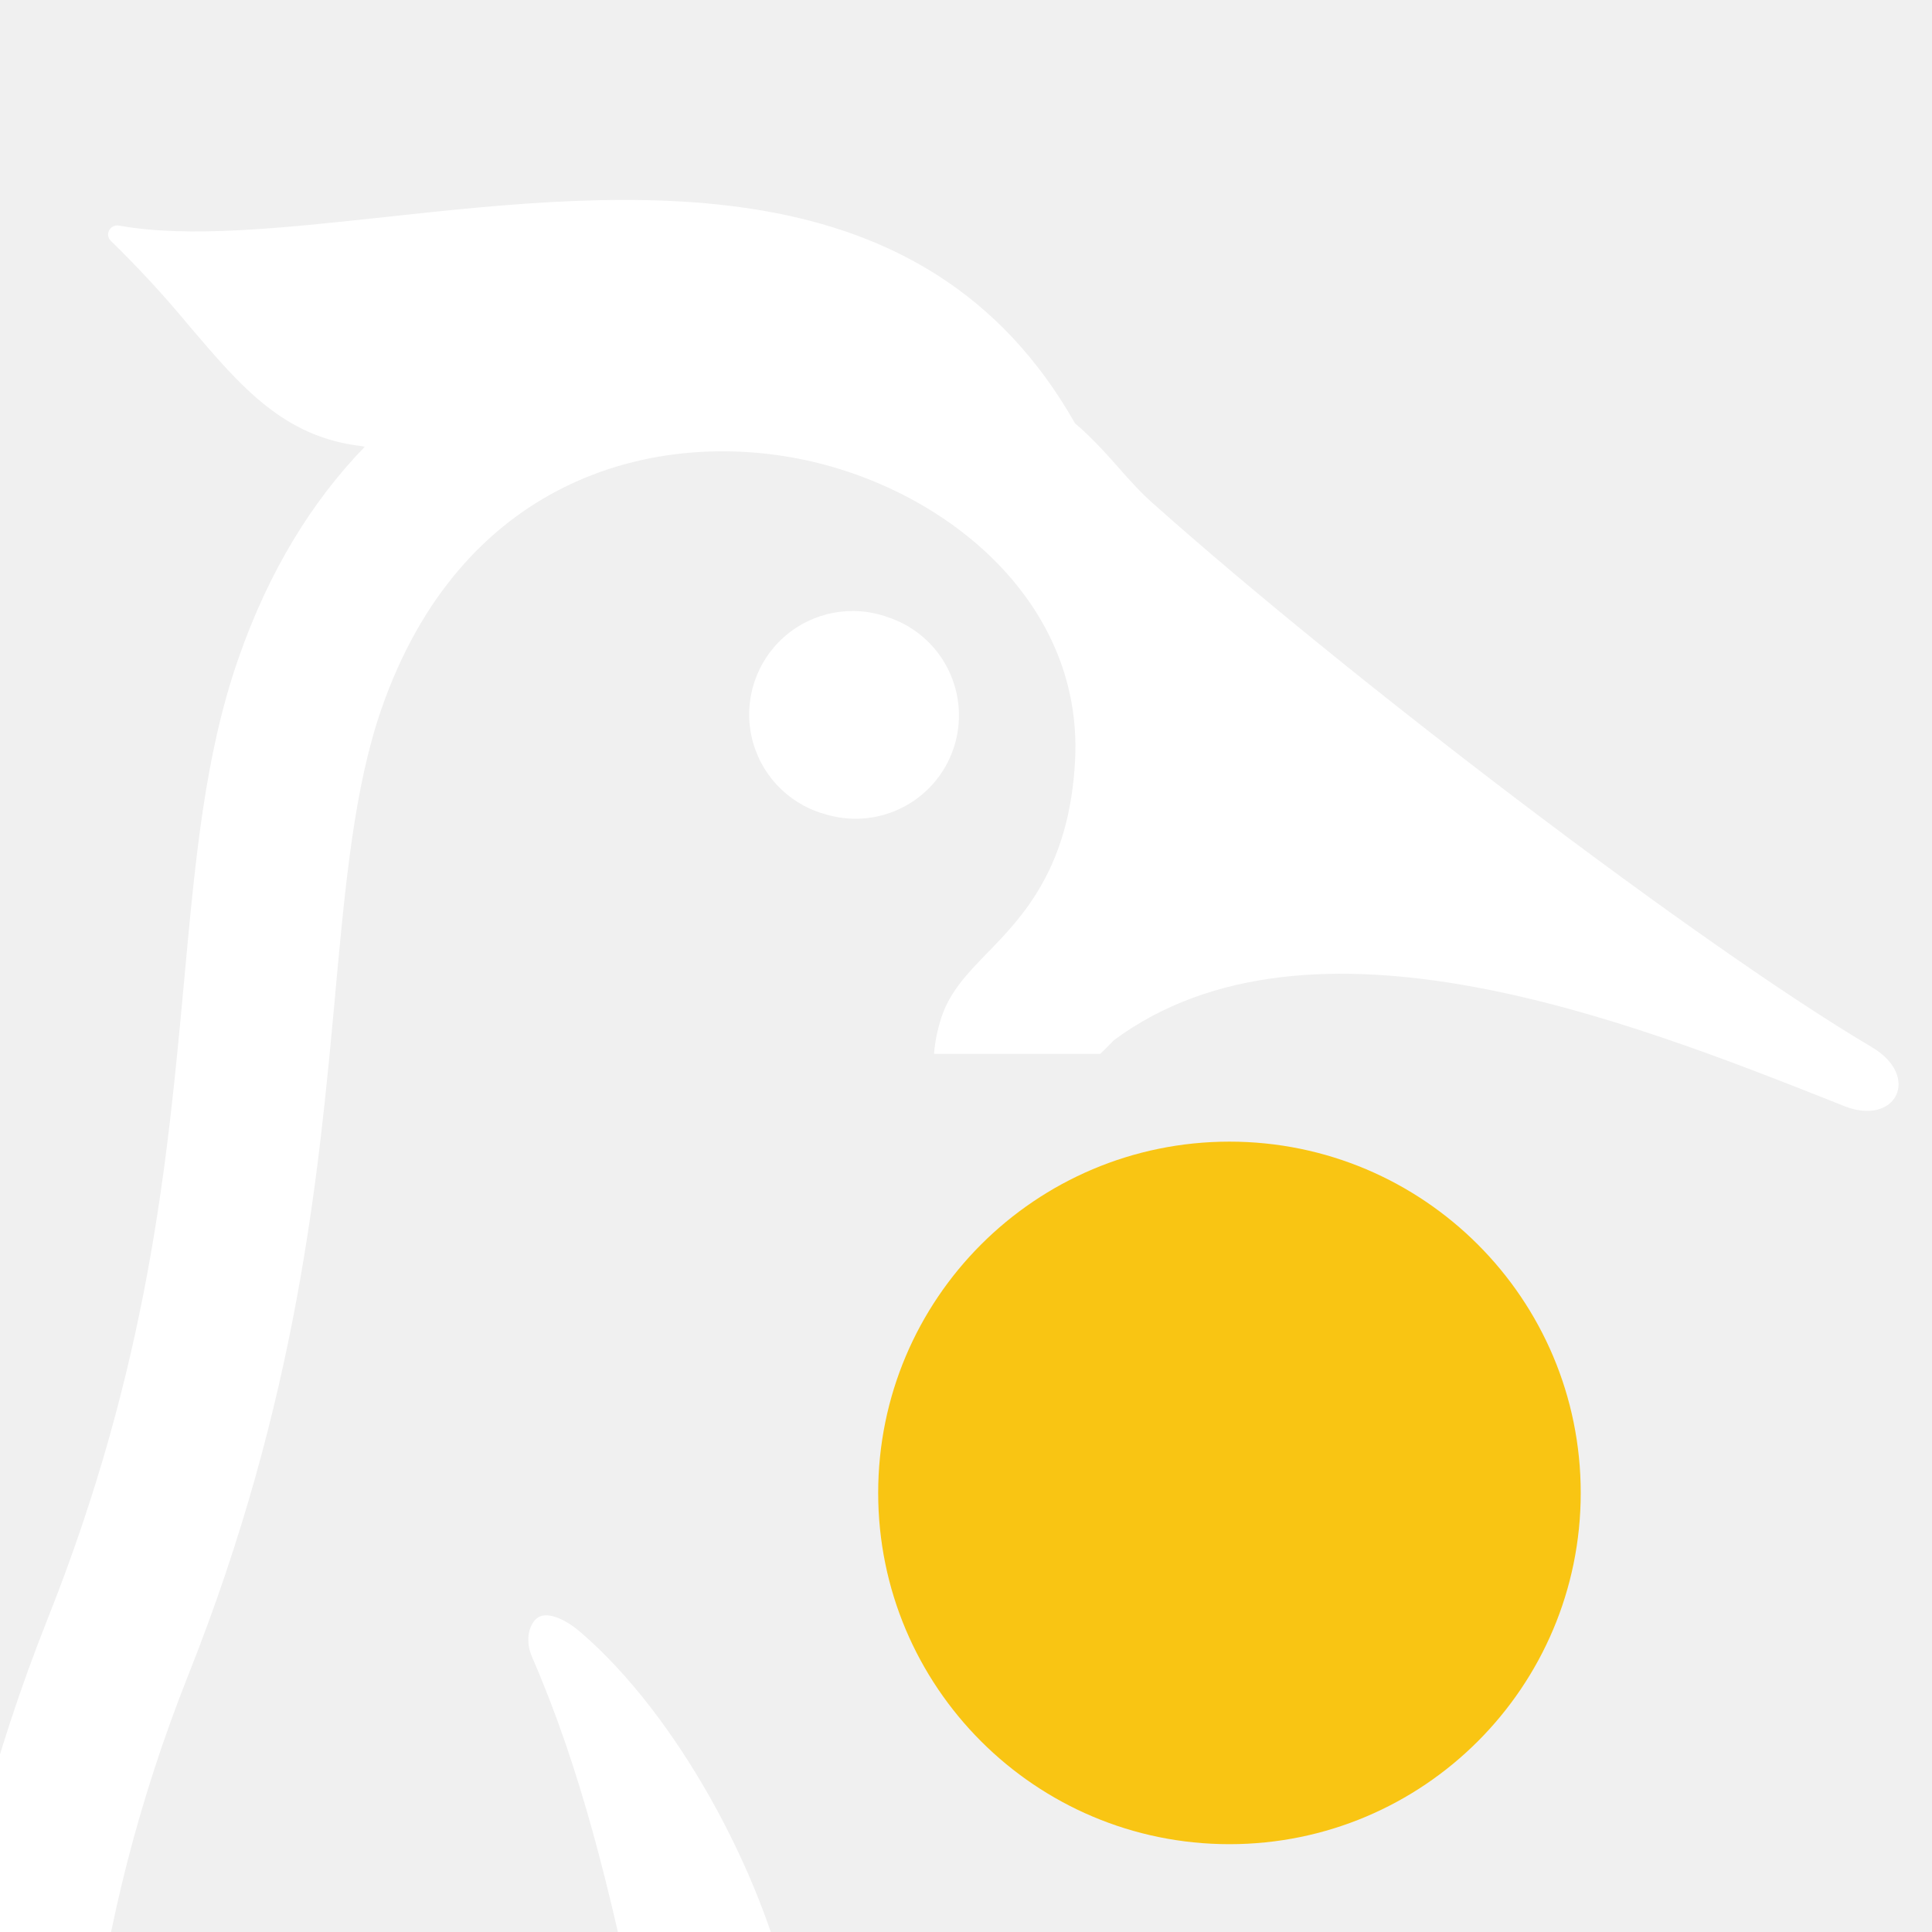
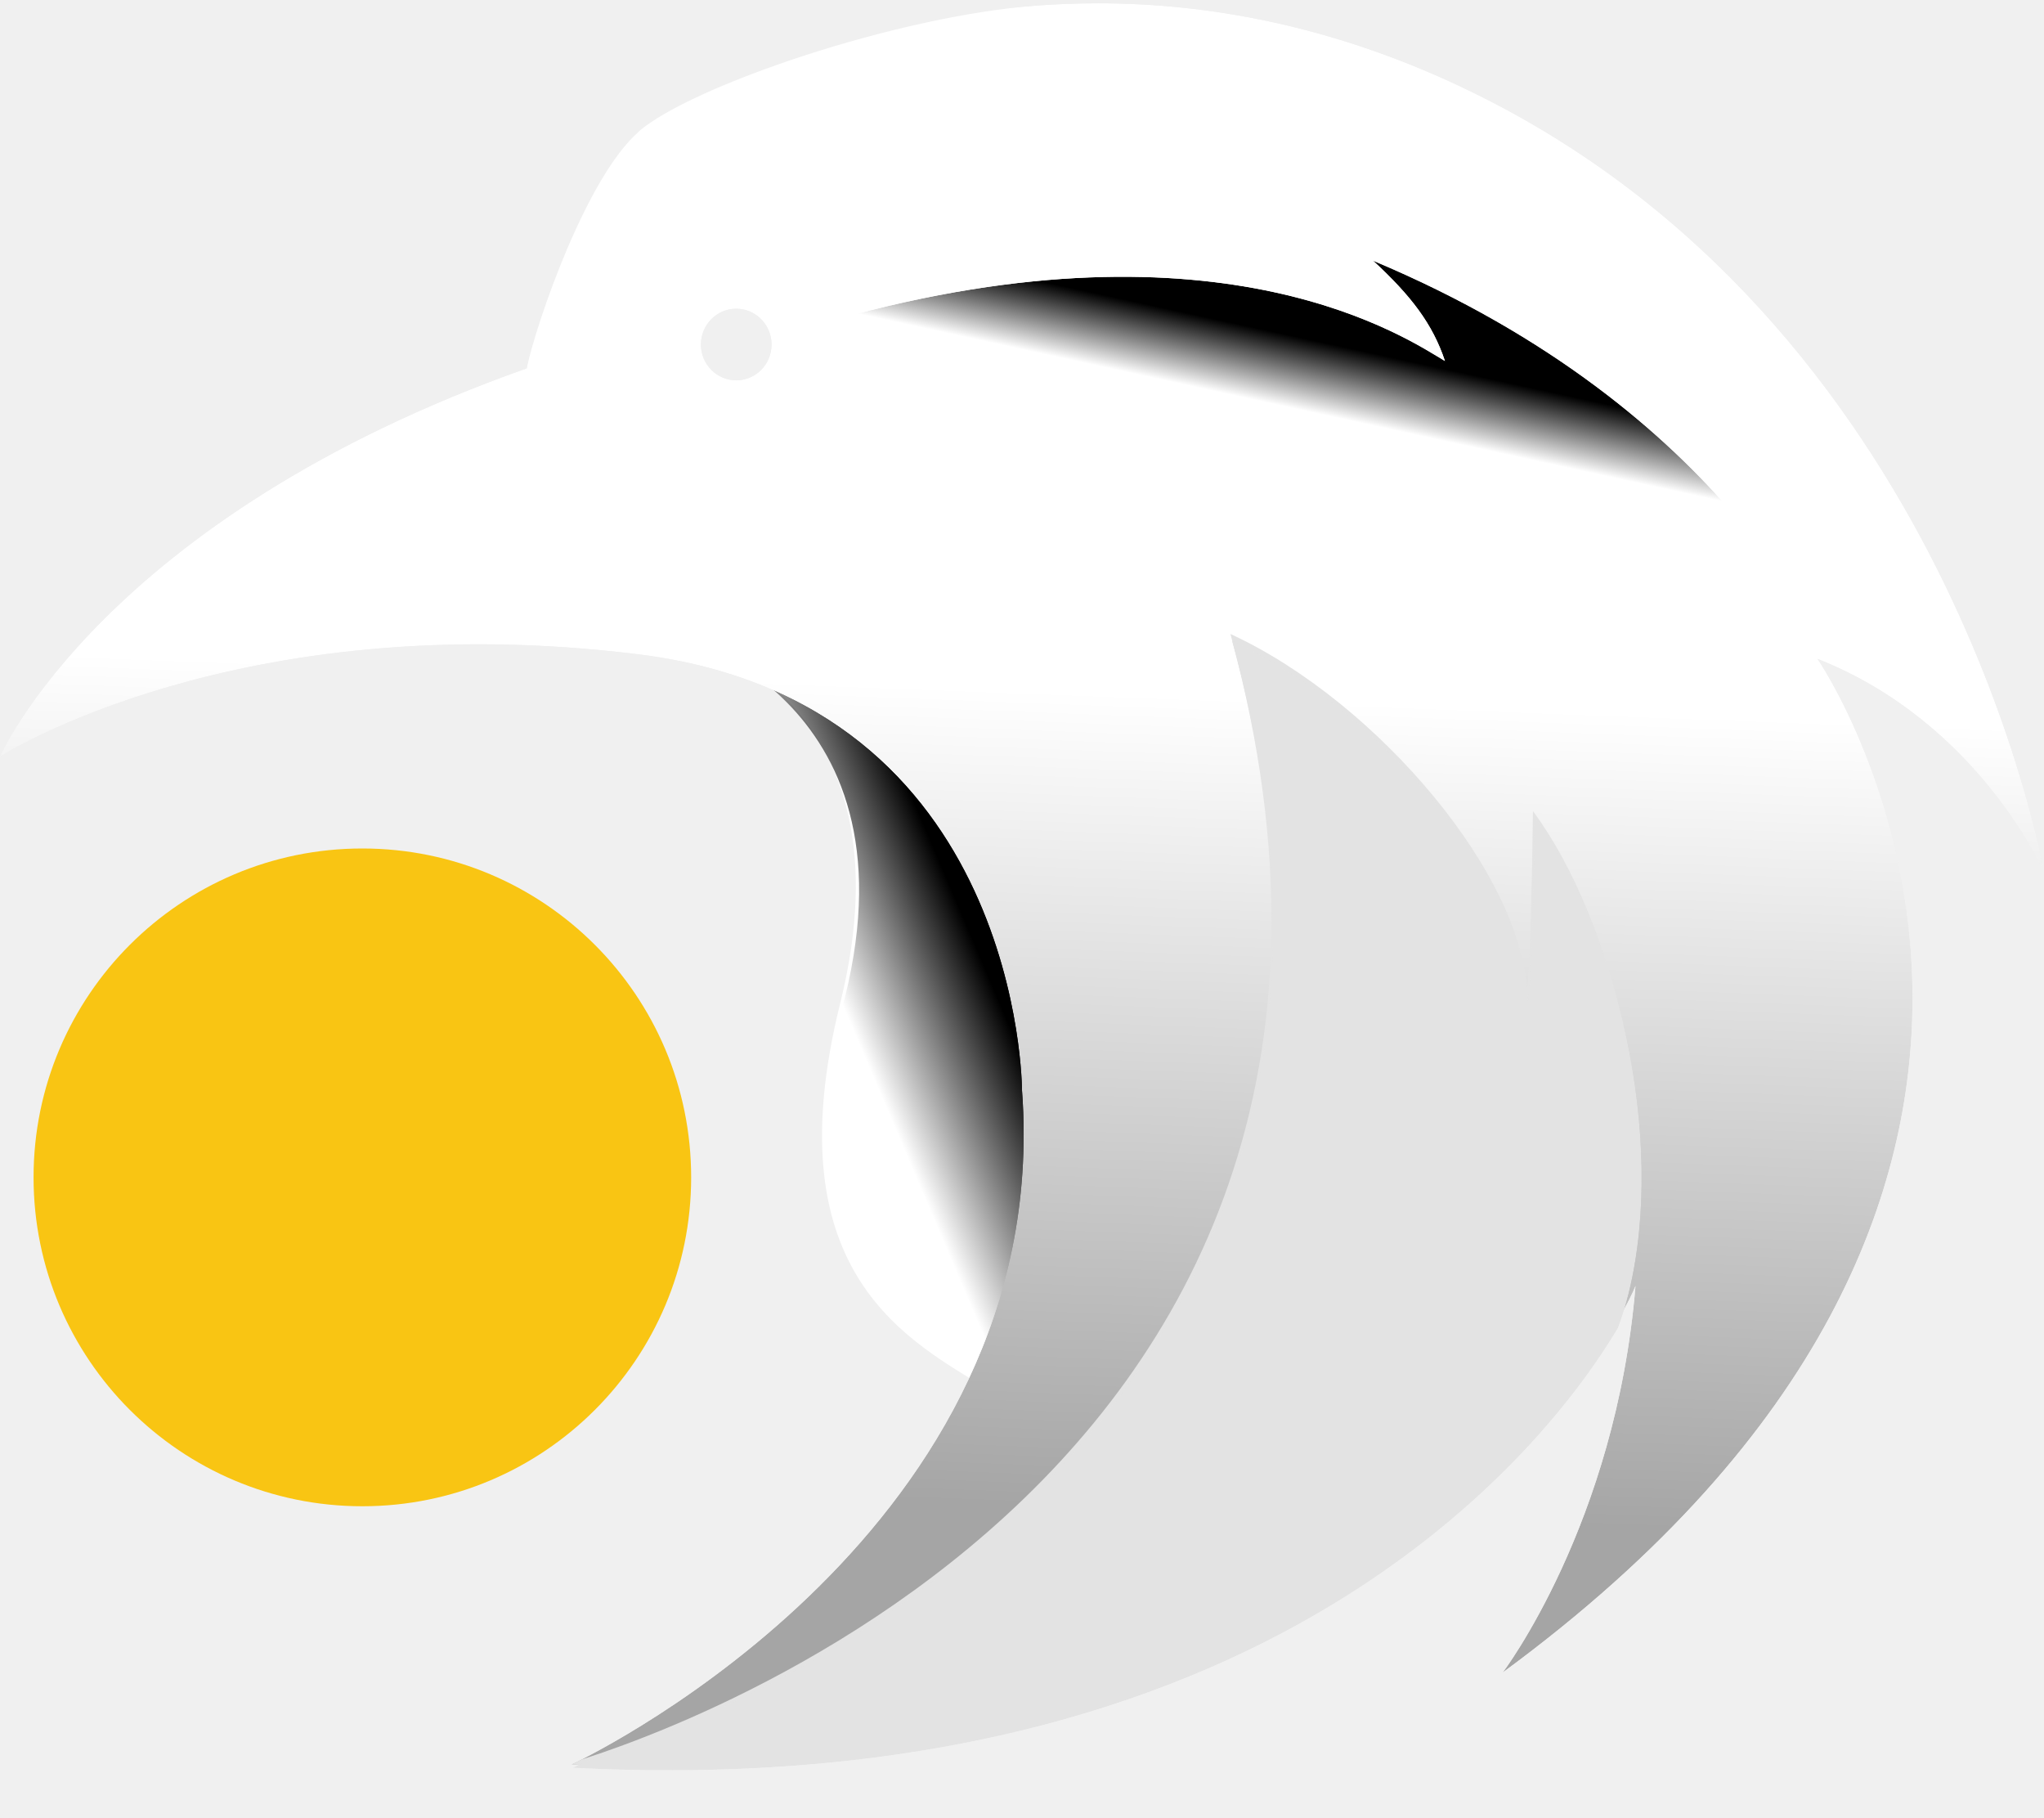
- <svg xmlns="http://www.w3.org/2000/svg" fill="none" viewBox="0 0 22 22">
-   <g clip-path="url(#a)">
-     <path fill="#fff" fill-rule="evenodd" d="M2.157 3.714a12.067 12.067 0 0 0-.894-.97c-.074-.072-.01-.193.092-.175.798.143 1.857.029 3.016-.096 2.791-.302 6.163-.666 7.87 2.347.193.164.345.335.492.5.127.145.252.285.397.413 2.24 1.997 6.238 5.04 8.188 6.193.56.333.273.902-.316.67l-.15-.06c-2.285-.903-5.936-2.346-8.169-.69a6.748 6.748 0 0 1-.153.154h-1.894c.011-.139.039-.276.083-.411.096-.297.3-.506.512-.726l.012-.012c.397-.408.94-.966 1-2.208v-.001c.084-1.827-1.524-3.104-3.156-3.42-1.682-.326-3.839.247-4.744 2.852-.31.896-.41 1.986-.526 3.247v.005c-.189 2.054-.425 4.609-1.672 7.746-2.279 5.739-.979 10.848.401 16.254l.02.082c.474 1.864.96 3.773 1.31 5.758l.457-.982.116-.259c1.88-4.292 3.96-11.339 2.835-16.782-.347-1.677-.676-3.01-1.226-4.276-.089-.206-.022-.384.062-.444.093-.07.287-.013.495.167 1.083.931 2.062 2.71 2.387 4.207 1.284 5.918-.955 13.18-2.919 17.668a96.584 96.584 0 0 1 1.97 8.711c1.807-3.263 1.692-7.026.672-9.46a.853.853 0 0 1-.056-.48c.481-2.77 1.546-5.052 2.577-7.259l.008-.016c1.22-2.616 2.373-5.088 2.663-8.369A21.25 21.25 0 0 0 14 22h1.726c-.006.57-.035 1.154-.088 1.746a18.988 18.988 0 0 1-.508 2.981l2.383-1.372 1.152-2.669a.862.862 0 1 1 1.581.687l-1.285 2.95-.68 2.858a.864.864 0 0 1-1.678-.408l.256-1.052-1.707.981a9.086 9.086 0 0 0-.207.124c-.195.12-.418.256-.583.317-.47 1.248-1.014 2.416-1.55 3.566l-.005.011c-.994 2.129-1.935 4.143-2.393 6.572 1.579 4.038.696 9.211-2.184 12.674a.866.866 0 0 1-1.517-.41c-.428-2.567-.943-5.374-1.783-8.697a13.09 13.09 0 0 1-.86 1.424.86.86 0 0 1-.922.323.857.857 0 0 1-.633-.744c-.294-2.81-.978-5.503-1.642-8.107-1.452-5.687-2.818-11.059-.332-17.317 1.15-2.891 1.364-5.2 1.553-7.24l.003-.029.001-.015c.126-1.368.234-2.552.613-3.644.353-1.021.855-1.817 1.443-2.423l-.036-.007c-.885-.103-1.365-.666-1.961-1.366ZM9.83 9.32a1.177 1.177 0 0 1-.456-.056v.001a1.178 1.178 0 1 1 .736-2.237 1.177 1.177 0 0 1-.28 2.292Z" clip-rule="evenodd" />
+ <svg xmlns="http://www.w3.org/2000/svg" xmlns:xlink="http://www.w3.org/1999/xlink" width="36" height="32" version="1.1" viewBox="0 0 36 32" id="svg13">
+   <defs id="defs6">
+     <path id="path-1" d="m2.999 6.823c-1.184 4.786 1.198 5.872 2.457 6.586 0.261 0.163 0.507 0.275 0.716 0.331 0 0 5.899-10.994-5.849-13.564l-0.322 0.061s4.373 1.069 3.057 6.392z" />
+     <linearGradient id="linearGradient-3" x1="4.892" x2="7.25" y1="6.191" y2="4.391" gradientTransform="scale(.74739 1.338)" gradientUnits="userSpaceOnUse">
+       <stop stop-opacity="0" offset="0" id="stop1" />
+       <stop offset="1" id="stop2" />
+     </linearGradient>
+     <path id="path-4" d="m11.25 2.319c-0.924 0.801-1.805 3.372-1.974 4.167-7.46 2.638-9.276 6.835-9.276 6.835s4.178-2.678 11.25-1.799c6.75 0.839 6.75 7.675 6.75 7.675 0.02 0.263 0.029 0.521 0.029 0.775 0.006 7.398-7.964 11.097-7.964 11.097 13.974 0.72 18.395-7.555 18.74-8.425-0.345 4.187-2.339 6.806-2.339 6.806 5.736-4.211 7.216-8.53 7.218-11.865 0.002-3.55-1.672-5.983-1.672-5.983 2.842 1.119 3.987 3.757 3.987 3.757s-1.658-9.714-10.184-13.791c-0.016-0.008-0.032-0.015-0.048-0.023-0.02-0.01-0.04-0.019-0.06-0.029-2.273-1.067-4.429-1.458-6.368-1.458-0.363 0-0.718 0.014-1.065 0.039-2.479 0.182-6.101 1.419-7.025 2.219zm1.095 3.748c0-0.348 0.278-0.63 0.622-0.63 0.343 0 0.622 0.282 0.622 0.63 0 0.348-0.278 0.63-0.622 0.63-0.343 0-0.622-0.282-0.622-0.63" />
+     <linearGradient id="linearGradient-6" x1="17.403" x2="16.718" y1="13.095" y2="28.54" gradientTransform="scale(1.0767 .92877)" gradientUnits="userSpaceOnUse">
+       <stop stop-color="#fff" offset="0" id="stop3" />
+       <stop stop-color="#A5A5A5" offset="1" id="stop4" />
+     </linearGradient>
+     <path id="path-7" d="m9.276 6.486c-7.46 2.638-9.276 6.835-9.276 6.835s4.178-2.678 11.25-1.799c6.75 0.839 6.75 7.675 6.75 7.675 0.592 7.915-7.934 11.872-7.934 11.872 13.974 0.72 18.395-7.555 18.74-8.425-0.345 4.187-2.339 6.806-2.339 6.806 11.842-8.694 5.546-17.848 5.546-17.848 2.842 1.119 3.987 3.757 3.987 3.757s-1.658-9.714-10.184-13.791c-2.313-1.106-4.507-1.509-6.476-1.509-5.29 0-9.708 4.747-10.063 6.426z" />
+     <path id="path-9" d="m0.184 19.762c-0.119 0.06-0.184 0.091-0.184 0.091 12.219 0.627 17.138-5.595 18.414-7.751 0.074-0.204 0.137-0.409 0.187-0.616 0.671-2.749-0.237-6.455-1.659-8.367-0.039 3.068-0.118 3.227-0.118 3.227 0-2.032-2.607-5.14-5.213-6.335 3.916 14.266-9.243 19.062-11.427 19.752" />
+     <path id="path-11" d="m10.84 1.776c-0.603-0.351-3.877-2.648-10.761-0.722l17.486 5.938s-1.662-4.333-7.991-6.982c0.673 0.622 1.048 1.113 1.266 1.766" />
+     <linearGradient id="linearGradient-13" x1="7.756" x2="8.602" y1="5.54" y2="3.985" gradientTransform="scale(1.5826 .63187)" gradientUnits="userSpaceOnUse">
+       <stop stop-opacity="0" offset="0" id="stop5" />
+       <stop offset="1" id="stop6" />
+     </linearGradient>
+   </defs>
+   <g fill="none" fill-rule="evenodd" id="g13">
+     <g transform="translate(-254,-311)" id="g12">
+       <g id="shapes" transform="translate(254,311)">
+         <path d="m12.174 11.274s3.959 1.022 2.624 6.391c-1.201 4.827 1.266 5.965 2.668 6.838 0.264 0.165 0.514 0.278 0.726 0.334 0 0 5.9-10.972-6.018-13.564" fill="#fff" id="path6" />
+         <g transform="translate(11.826 10.922)" id="g7">
+           <mask id="mask-2" fill="#ffffff">
+             <use xlink:href="#path-1" id="use6" />
+           </mask>
+           <path d="m2.909 7.046c-1.201 4.764 1.858 6.084 2.557 6.364 0.264 0.163 0.514 0.274 0.726 0.33 0 0 5.9-10.829-6.018-13.388 0 0 4.135 1.202 2.799 6.501z" fill="url(#linearGradient-3)" mask="url(#mask-2)" id="path7" />
+         </g>
+         <mask id="mask-5" fill="#ffffff">
+           <use xlink:href="#path-4" id="use7" />
+         </mask>
+         <path d="m11.25 2.28c-1.316-0.321-1.974-0.481-1.974-0.481s0.355 3.008 0 4.687c-7.46 2.638-9.276 6.835-9.276 6.835s4.178-2.678 11.25-1.799c6.75 0.839 6.75 7.675 6.75 7.675 0.02 0.263 0.029 0.521 0.029 0.775 0.006 7.398-7.964 11.097-7.964 11.097 13.974 0.72 18.395-7.555 18.74-8.425-0.345 4.187-2.339 6.806-2.339 6.806 5.736-4.211 7.216-8.53 7.218-11.865 0.002-3.55-1.672-5.983-1.672-5.983 2.842 1.119 3.987 3.757 3.987 3.757s-1.658-9.714-10.184-13.791c-0.016-0.008-0.032-0.015-0.048-0.023-0.02-0.01-0.04-0.019-0.06-0.029-2.273-1.067-4.429-1.458-6.368-1.458-0.363 0-0.718 0.014-1.065 0.039-4.71 0.346-7.025 2.181-7.025 2.181zm1.095 3.786c0-0.348 0.278-0.63 0.622-0.63 0.343 0 0.622 0.282 0.622 0.63 0 0.348-0.278 0.63-0.622 0.63-0.343 0-0.622-0.282-0.622-0.63" fill="url(#linearGradient-6)" mask="url(#mask-5)" id="path8" />
+         <mask id="mask-8" fill="#ffffff">
+           <use xlink:href="#path-7" id="use8" />
+         </mask>
+         <path d="m9.947 31.07s15.987-4.317 11.724-19.907c2.605 1.199 5.21 4.317 5.21 6.356 0 0 0.079-0.16 0.118-3.238 1.421 1.919 2.329 5.636 1.658 8.395-1.265 5.198-10.066 9.354-18.711 8.395" fill="#e3e3e3" mask="url(#mask-8)" id="path9" />
+         <g transform="translate(10.087 11.274)" id="g10">
+           <mask id="mask-10" fill="#ffffff">
+             <use xlink:href="#path-9" id="use9" />
+           </mask>
+           <path d="m0.184 19.762c-0.119 0.06-0.184 0.091-0.184 0.091 12.219 0.627 17.138-5.595 18.414-7.751 0.074-0.204 0.137-0.409 0.187-0.616 0.671-2.749-0.237-6.455-1.659-8.367-0.039 3.068-0.118 3.227-0.118 3.227 0-2.032-2.607-5.14-5.213-6.335 3.916 14.266-9.243 19.062-11.427 19.752" fill="#e3e3e3" mask="url(#mask-10)" id="path10" />
+         </g>
+         <g transform="translate(14.609 4.58)" id="g11">
+           <mask id="mask-12" fill="#ffffff">
+             <use xlink:href="#path-11" id="use10" />
+           </mask>
+           <path d="m10.84 1.776c-0.603-0.351-3.877-2.648-10.761-0.722l17.486 5.938s-1.662-4.333-7.991-6.982c0.673 0.622 1.048 1.113 1.266 1.766" fill="url(#linearGradient-13)" mask="url(#mask-12)" id="path11" />
+         </g>
+       </g>
+     </g>
  </g>
-   <path fill="#F9C513" d="M14 21a4 4 0 1 0 0-8 4 4 0 0 0 0 8Z" />
-   <defs>
-     <clipPath id="a">
-       <path fill="#fff" d="M0 0h22v22H0z" />
-     </clipPath>
-   </defs>
+   <path d="m 6.382,26.522 a 5.791,5.791 0 1 0 0,-11.582 5.791,5.791 0 0 0 0,11.582 z" fill="#f9c513" id="path13" style="stroke-width:1.448" />
</svg>
